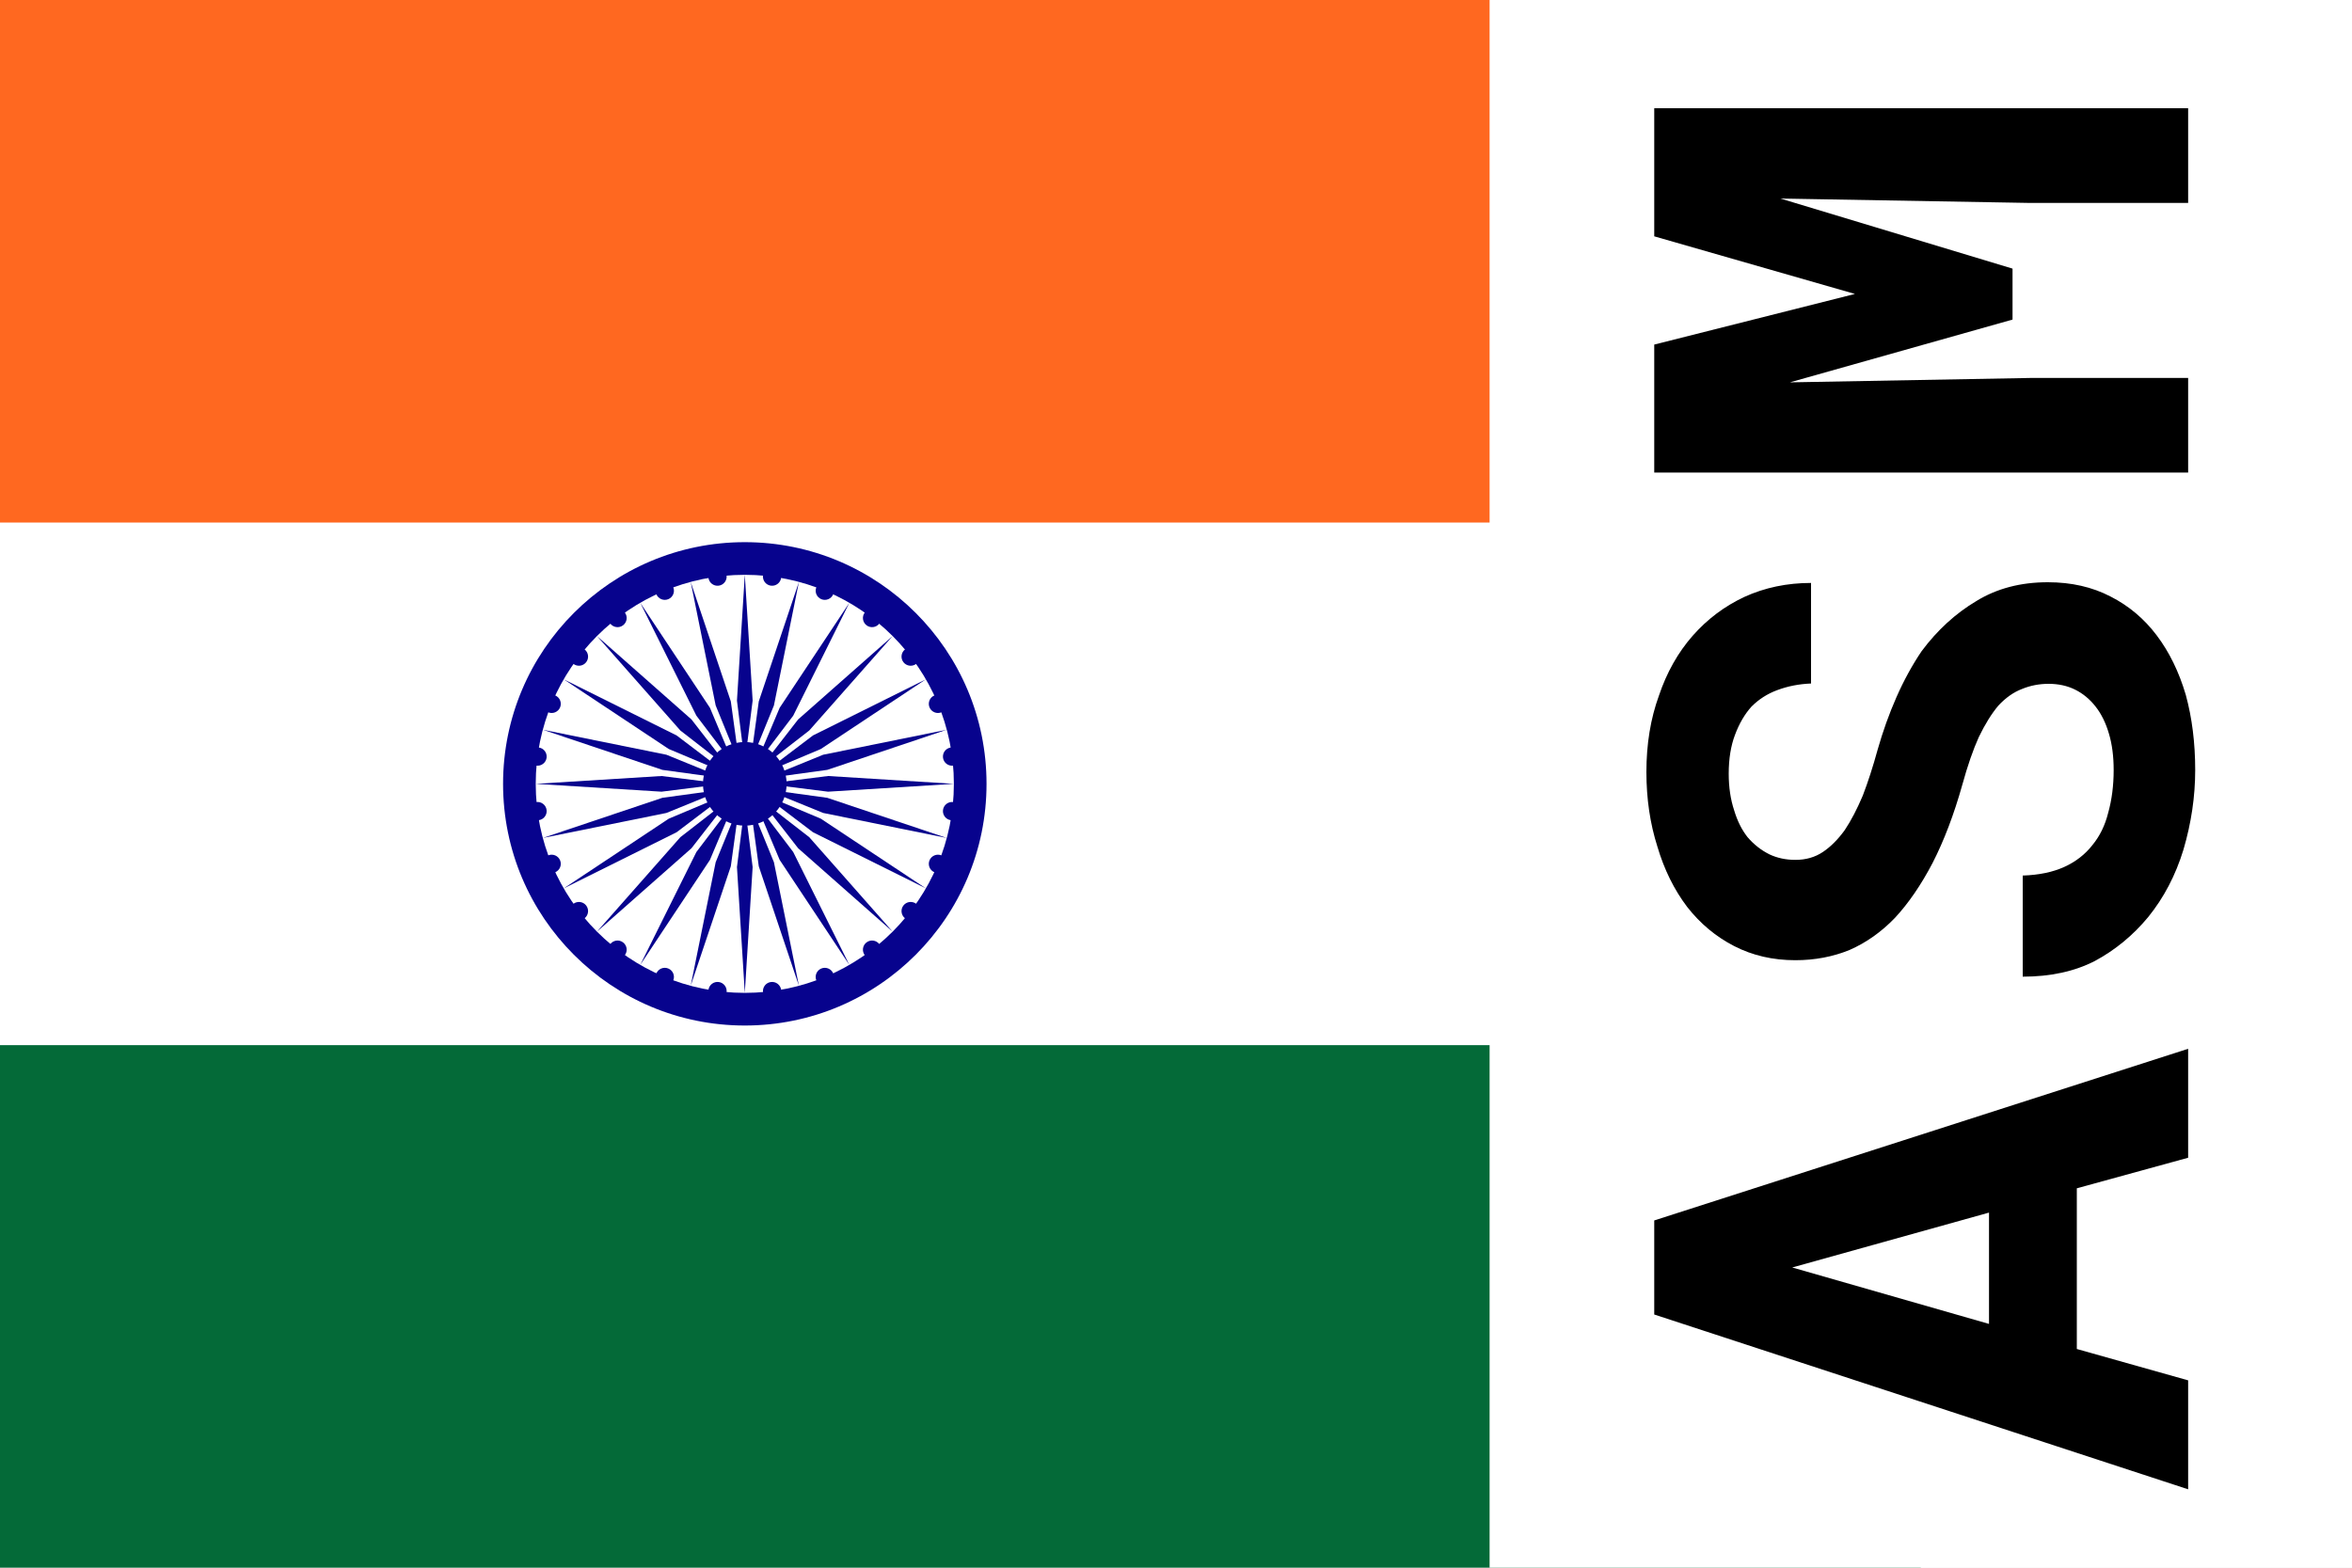
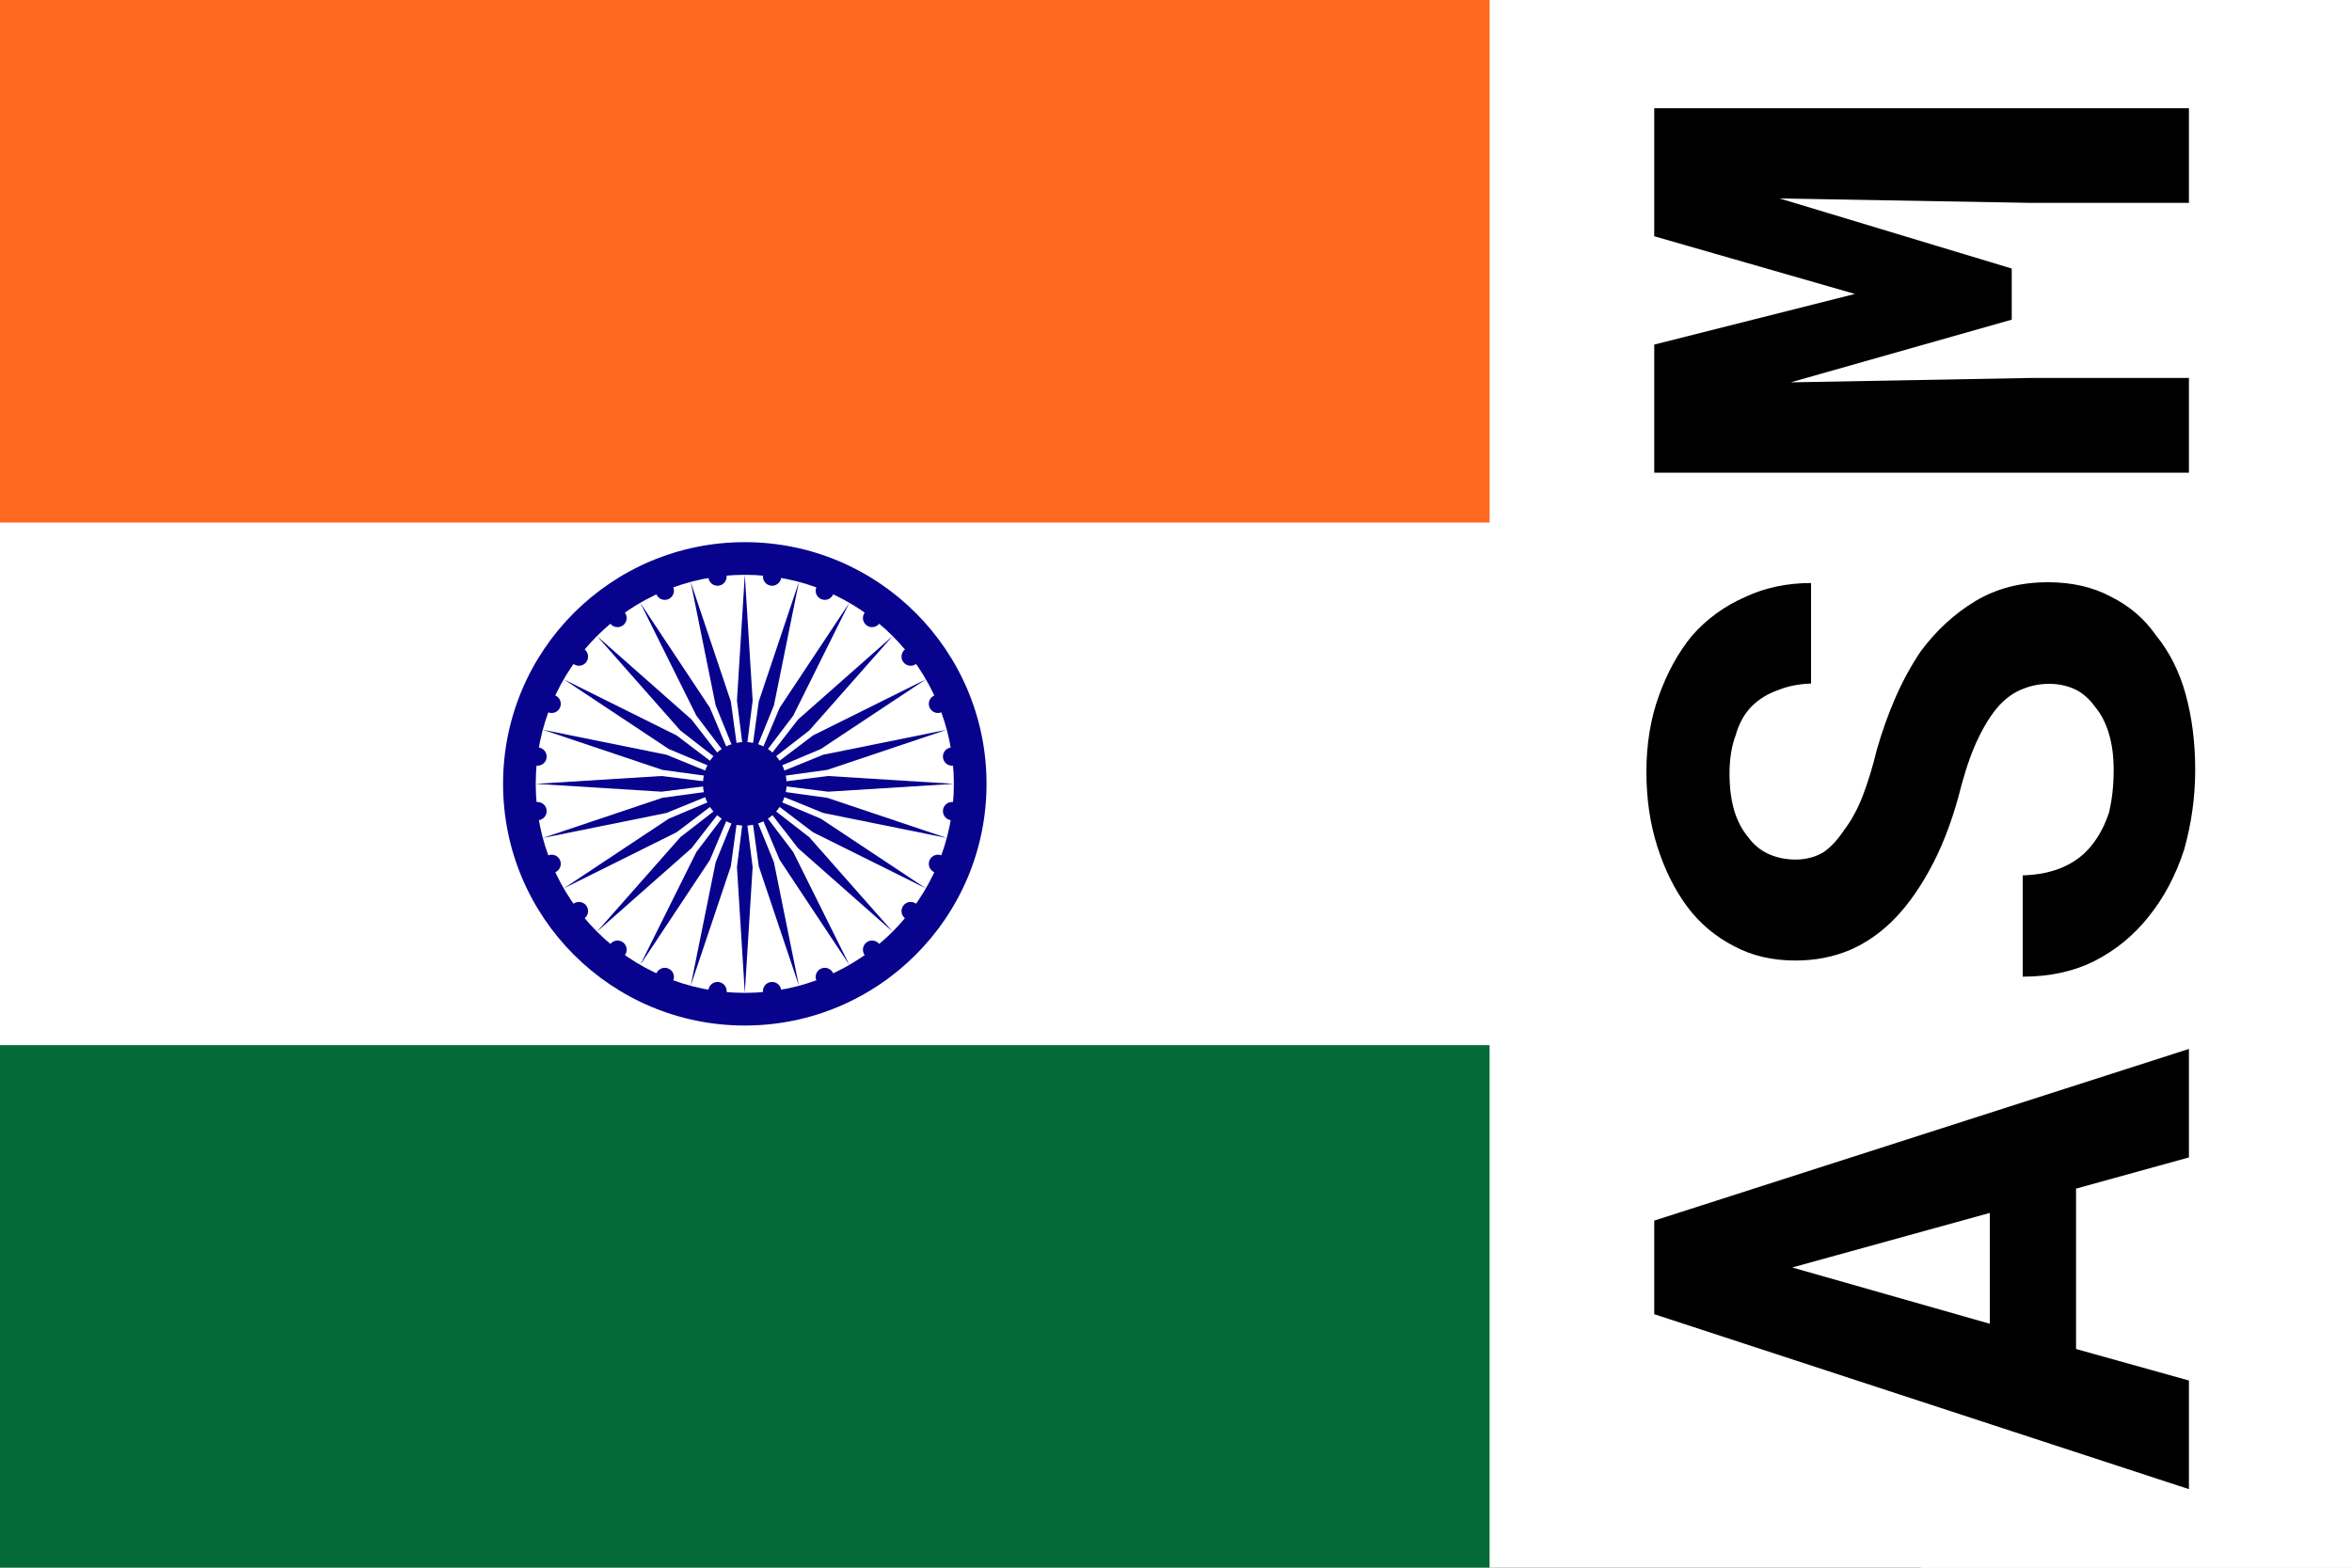
<svg xmlns="http://www.w3.org/2000/svg" xmlns:xlink="http://www.w3.org/1999/xlink" width="30" height="20">
  <symbol id="hin" width="30" height="20" fill="#07038D" viewBox="-45 -30 90 60">
    <path d="m-45-30h90v60h-90z" fill="#FFF" />
    <path d="m-45-30h90v20h-90z" fill="#FF6820" />
    <path d="m-45 10h90v20h-90z" fill="#046A38" />
    <circle r="9.25" />
    <circle r="8" fill="#FFF" />
    <circle r="1.6" />
    <g id="d">
      <g id="c">
        <g id="b">
          <g id="a">
            <path d="m0-8 .3 4.814L0-.802l-.3-2.384z" />
            <circle transform="rotate(7.5)" cy="-8" r=".35" />
          </g>
          <use transform="scale(-1)" xlink:href="#a" />
        </g>
        <use transform="rotate(15)" xlink:href="#b" />
      </g>
      <use transform="rotate(30)" xlink:href="#c" />
    </g>
    <use transform="rotate(60)" xlink:href="#d" />
    <use transform="rotate(120)" xlink:href="#d" />
  </symbol>
  <use x="-5.5" href="#hin" />
  <path d="M19 0h11v20H19z" fill="#fff" />
-   <path transform="matrix(0 -.1.1 0 0 0)" d="m-151.6 264.9 3.9 14.2h13.9l-21.9-68.1h-12l-22.3 68.1h13.9l4-14.2zm-17.3-11.2 7.2-25.1 7 25.1zm81.66 7.6q0 1.9-.75 3.4t-2.16 2.6q-1.4 1.1-3.46 1.7-2.01.6-4.63.6-2.96 0-5.46-.7-2.4-.6-4.1-2-1.8-1.4-2.8-3.6t-1.1-5.3h-12.9q0 5.3 2 9.2 2.1 3.9 5.6 6.8 3.7 3 8.6 4.5 5.1 1.5 10.16 1.5 5.19 0 9.59-1.2 4.4-1.3 7.58-3.7 3.19-2.4 4.97-5.9 1.82-3.5 1.82-8 0-5.2-2.39-9.1-2.38-4-6.41-7-2.67-1.8-5.85-3.2t-6.69-2.4q-3.28-.9-5.88-1.9-2.6-1.1-4.4-2.3-1.8-1.3-2.8-2.8t-1-3.5q0-1.8.7-3.3.8-1.6 2.2-2.8 1.4-1.1 3.4-1.7 2.1-.7 4.69-.7 2.85 0 4.96.8 2.15.8 3.6 2.1 1.41 1.4 2.11 3.3.75 2 .84 4.3h12.83q0-4.6-1.78-8.5-1.78-3.8-4.96-6.6-3.19-2.8-7.63-4.3-4.4-1.6-9.74-1.6-5.12 0-9.52 1.4-4.4 1.3-7.7 3.8-3.2 2.5-5 6t-1.8 7.8q0 3.7 1.3 6.9 1.4 3.2 4.1 5.8 2.8 2.6 7 4.8 4.3 2.2 10 3.8 3.63 1 6.07 2.1 2.48 1.2 4.02 2.5 1.5 1.4 2.11 3 .66 1.6.66 3.4zm43.28-50.3h-16.33v68.1h12.07v-20.2l-.56-30.6 8.01 28.4h6.5l8.94-29.6-.56 31.8v20.2h12.08v-68.1h-16.34l-7.35 25.6z" />
+   <path transform="matrix(0 -.2.2 0 0 0)" d="m-75.82 132.4 1.99 7.2h6.92l-10.95-34.1h-5.97l-11.16 34.1h6.93l2.01-7.2zm-8.62-5.5 3.59-12.6 3.48 12.6zm40.82 3.8q0 .9-.38 1.7-.37.7-1.07 1.2-.71.6-1.74.9-1 .3-2.31.3-1.48 0-2.72-.3-1.21-.4-2.08-1.1-.89-.7-1.38-1.8t-.54-2.6h-6.46q0 2.6 1.01 4.6 1.03 2 2.78 3.4 1.85 1.5 4.33 2.3 2.51.7 5.06.7 2.6 0 4.8-.6t3.79-1.9q1.59-1.1 2.48-2.9.91-1.7.91-4 0-2.6-1.19-4.6-1.2-2-3.21-3.5-1.33-.9-2.92-1.6-1.6-.7-3.35-1.2-1.64-.4-2.95-.9-1.29-.5-2.2-1.2-.91-.6-1.4-1.3-.47-.8-.47-1.8 0-.9.35-1.7.37-.8 1.07-1.3.71-.6 1.71-.9 1.03-.3 2.34-.3 1.43 0 2.48.4 1.08.3 1.81 1 .7.7 1.05 1.7.37.9.42 2.1h6.41q0-2.3-.89-4.2-.88-2-2.48-3.4-1.59-1.3-3.81-2.1-2.2-.8-4.87-.8-2.57 0-4.77.7t-3.82 1.9q-1.61 1.2-2.53 3-.91 1.7-.91 3.9 0 1.9.68 3.5.7 1.6 2.06 2.9t3.49 2.4q2.15 1.1 4.98 1.8 1.83.5 3.04 1.1 1.24.6 2.02 1.3.75.7 1.05 1.5.33.8.33 1.7zm21.64-25.2h-8.17v34.1h6.04v-10.1l-.28-15.3 4 14.1h3.26l4.47-14.8-.28 16v10.1h6.035v-34.1h-8.165l-3.68 12.8z" />
</svg>
